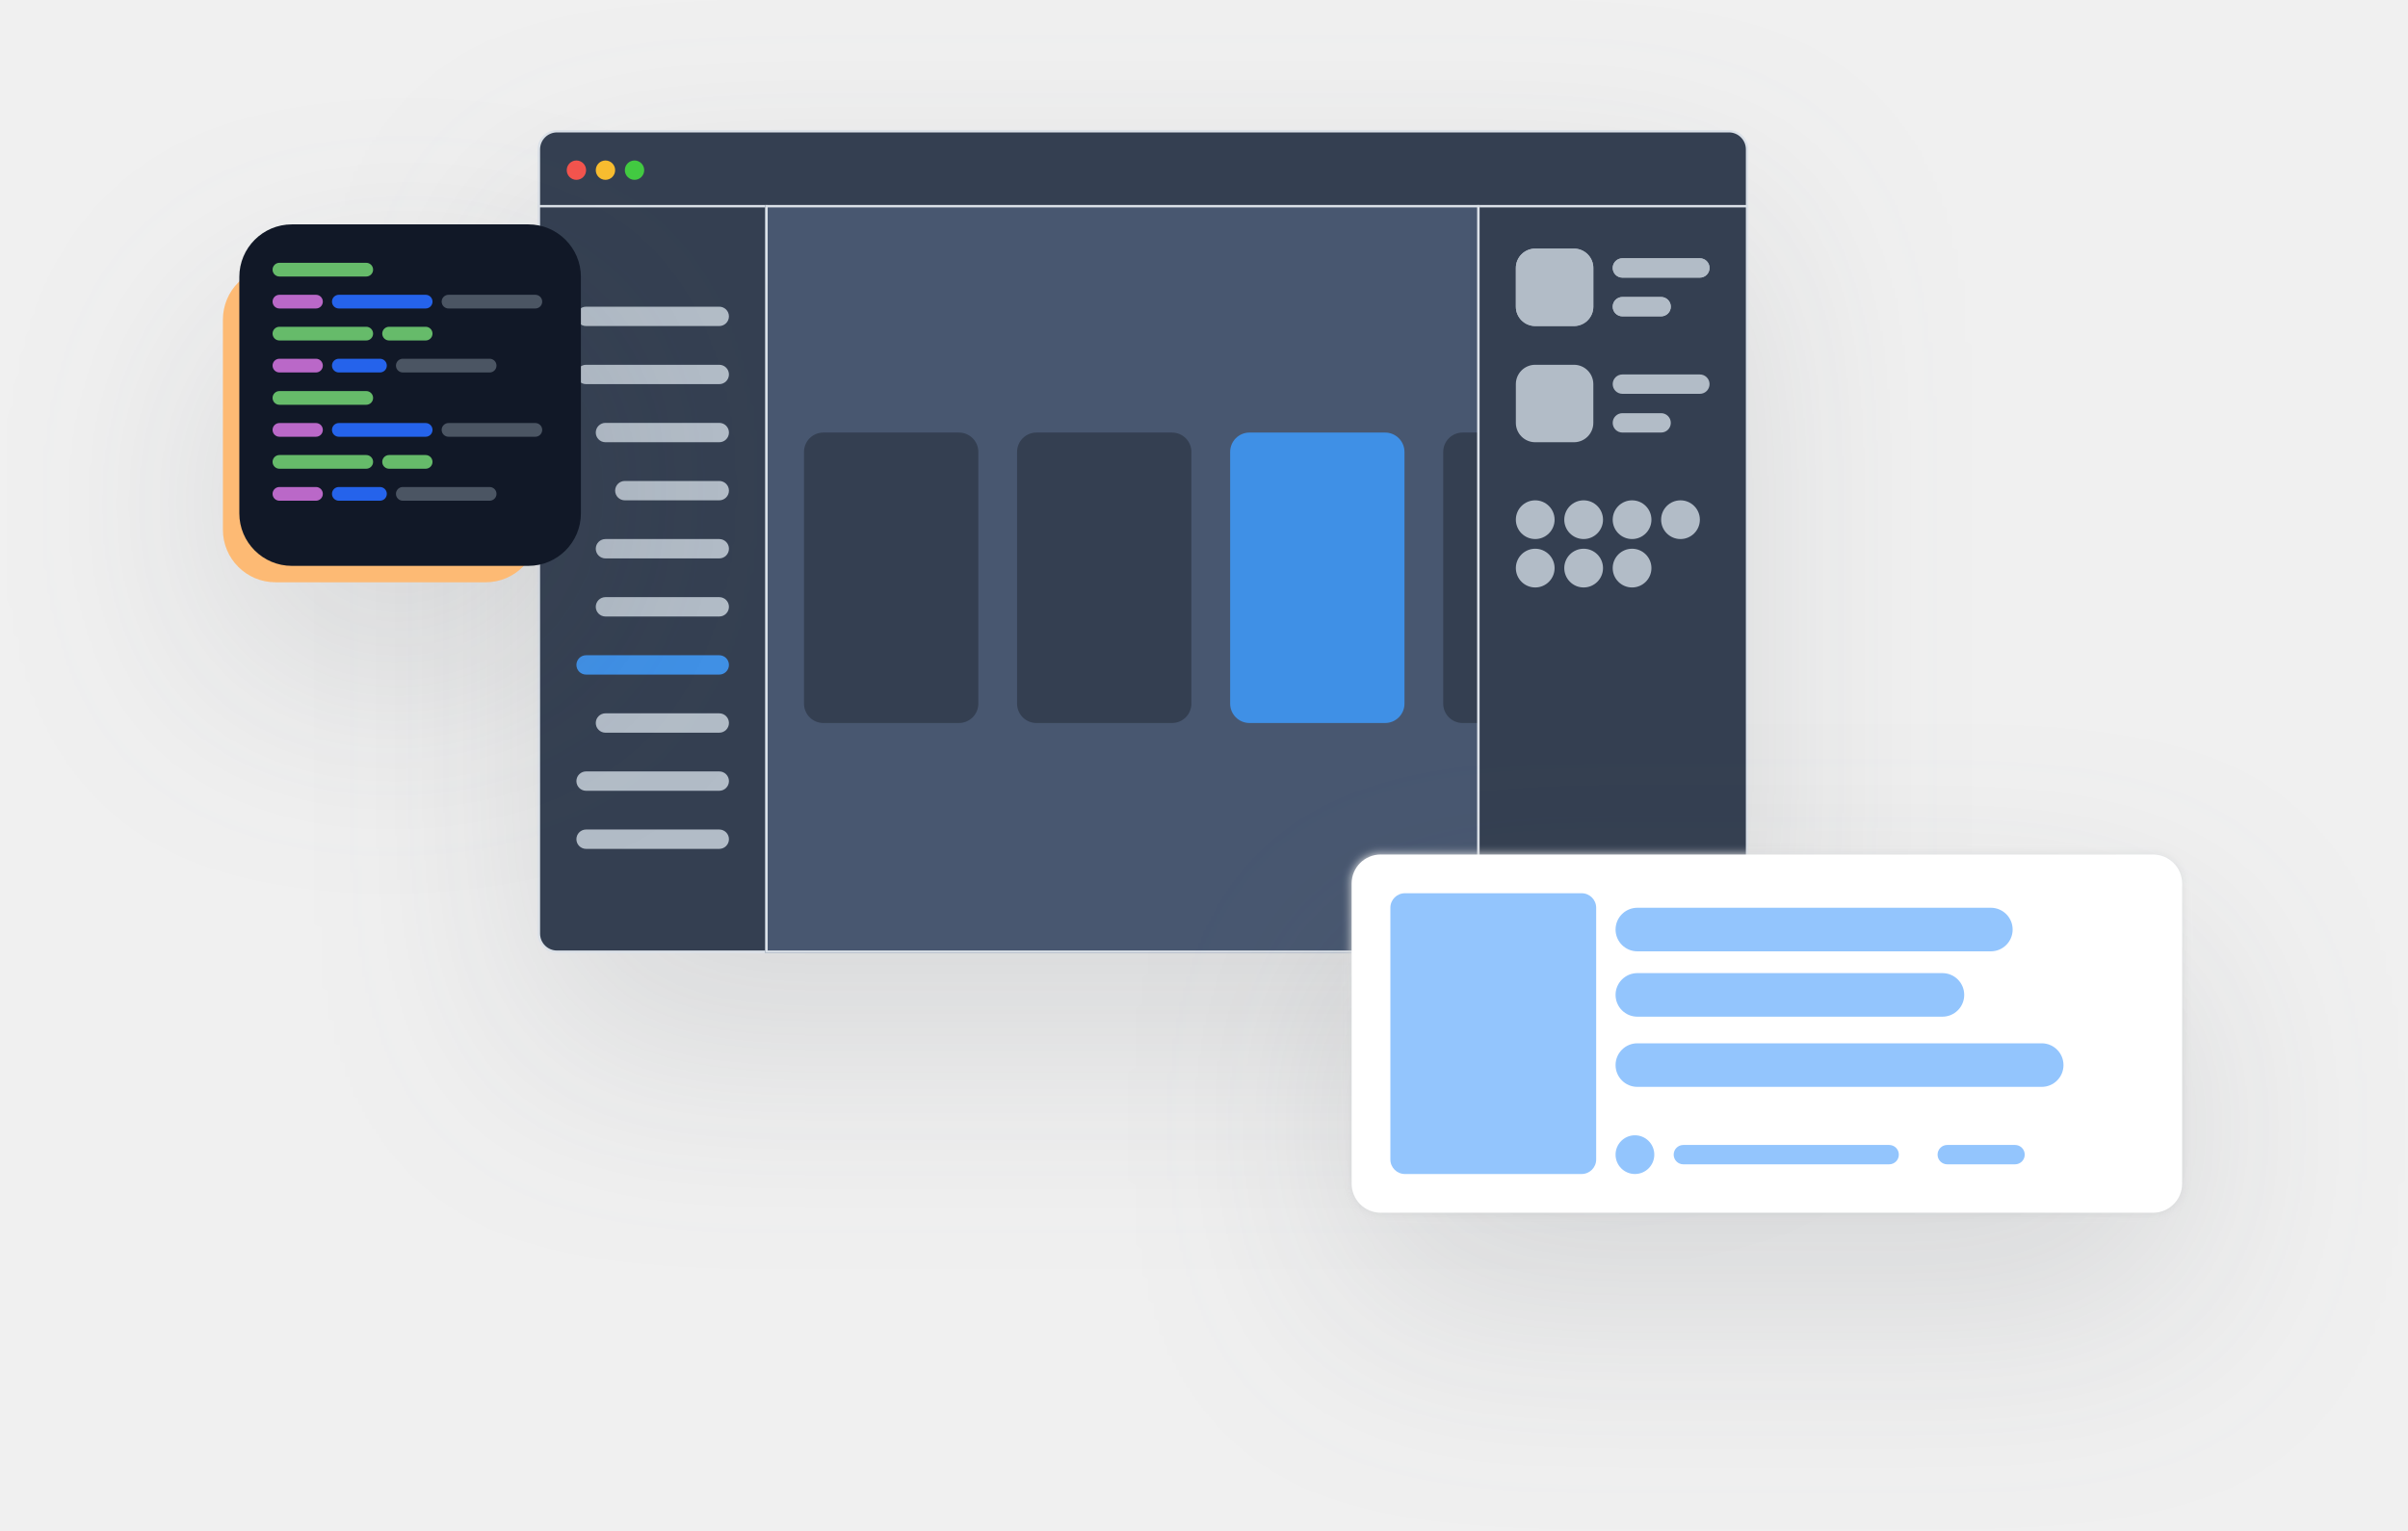
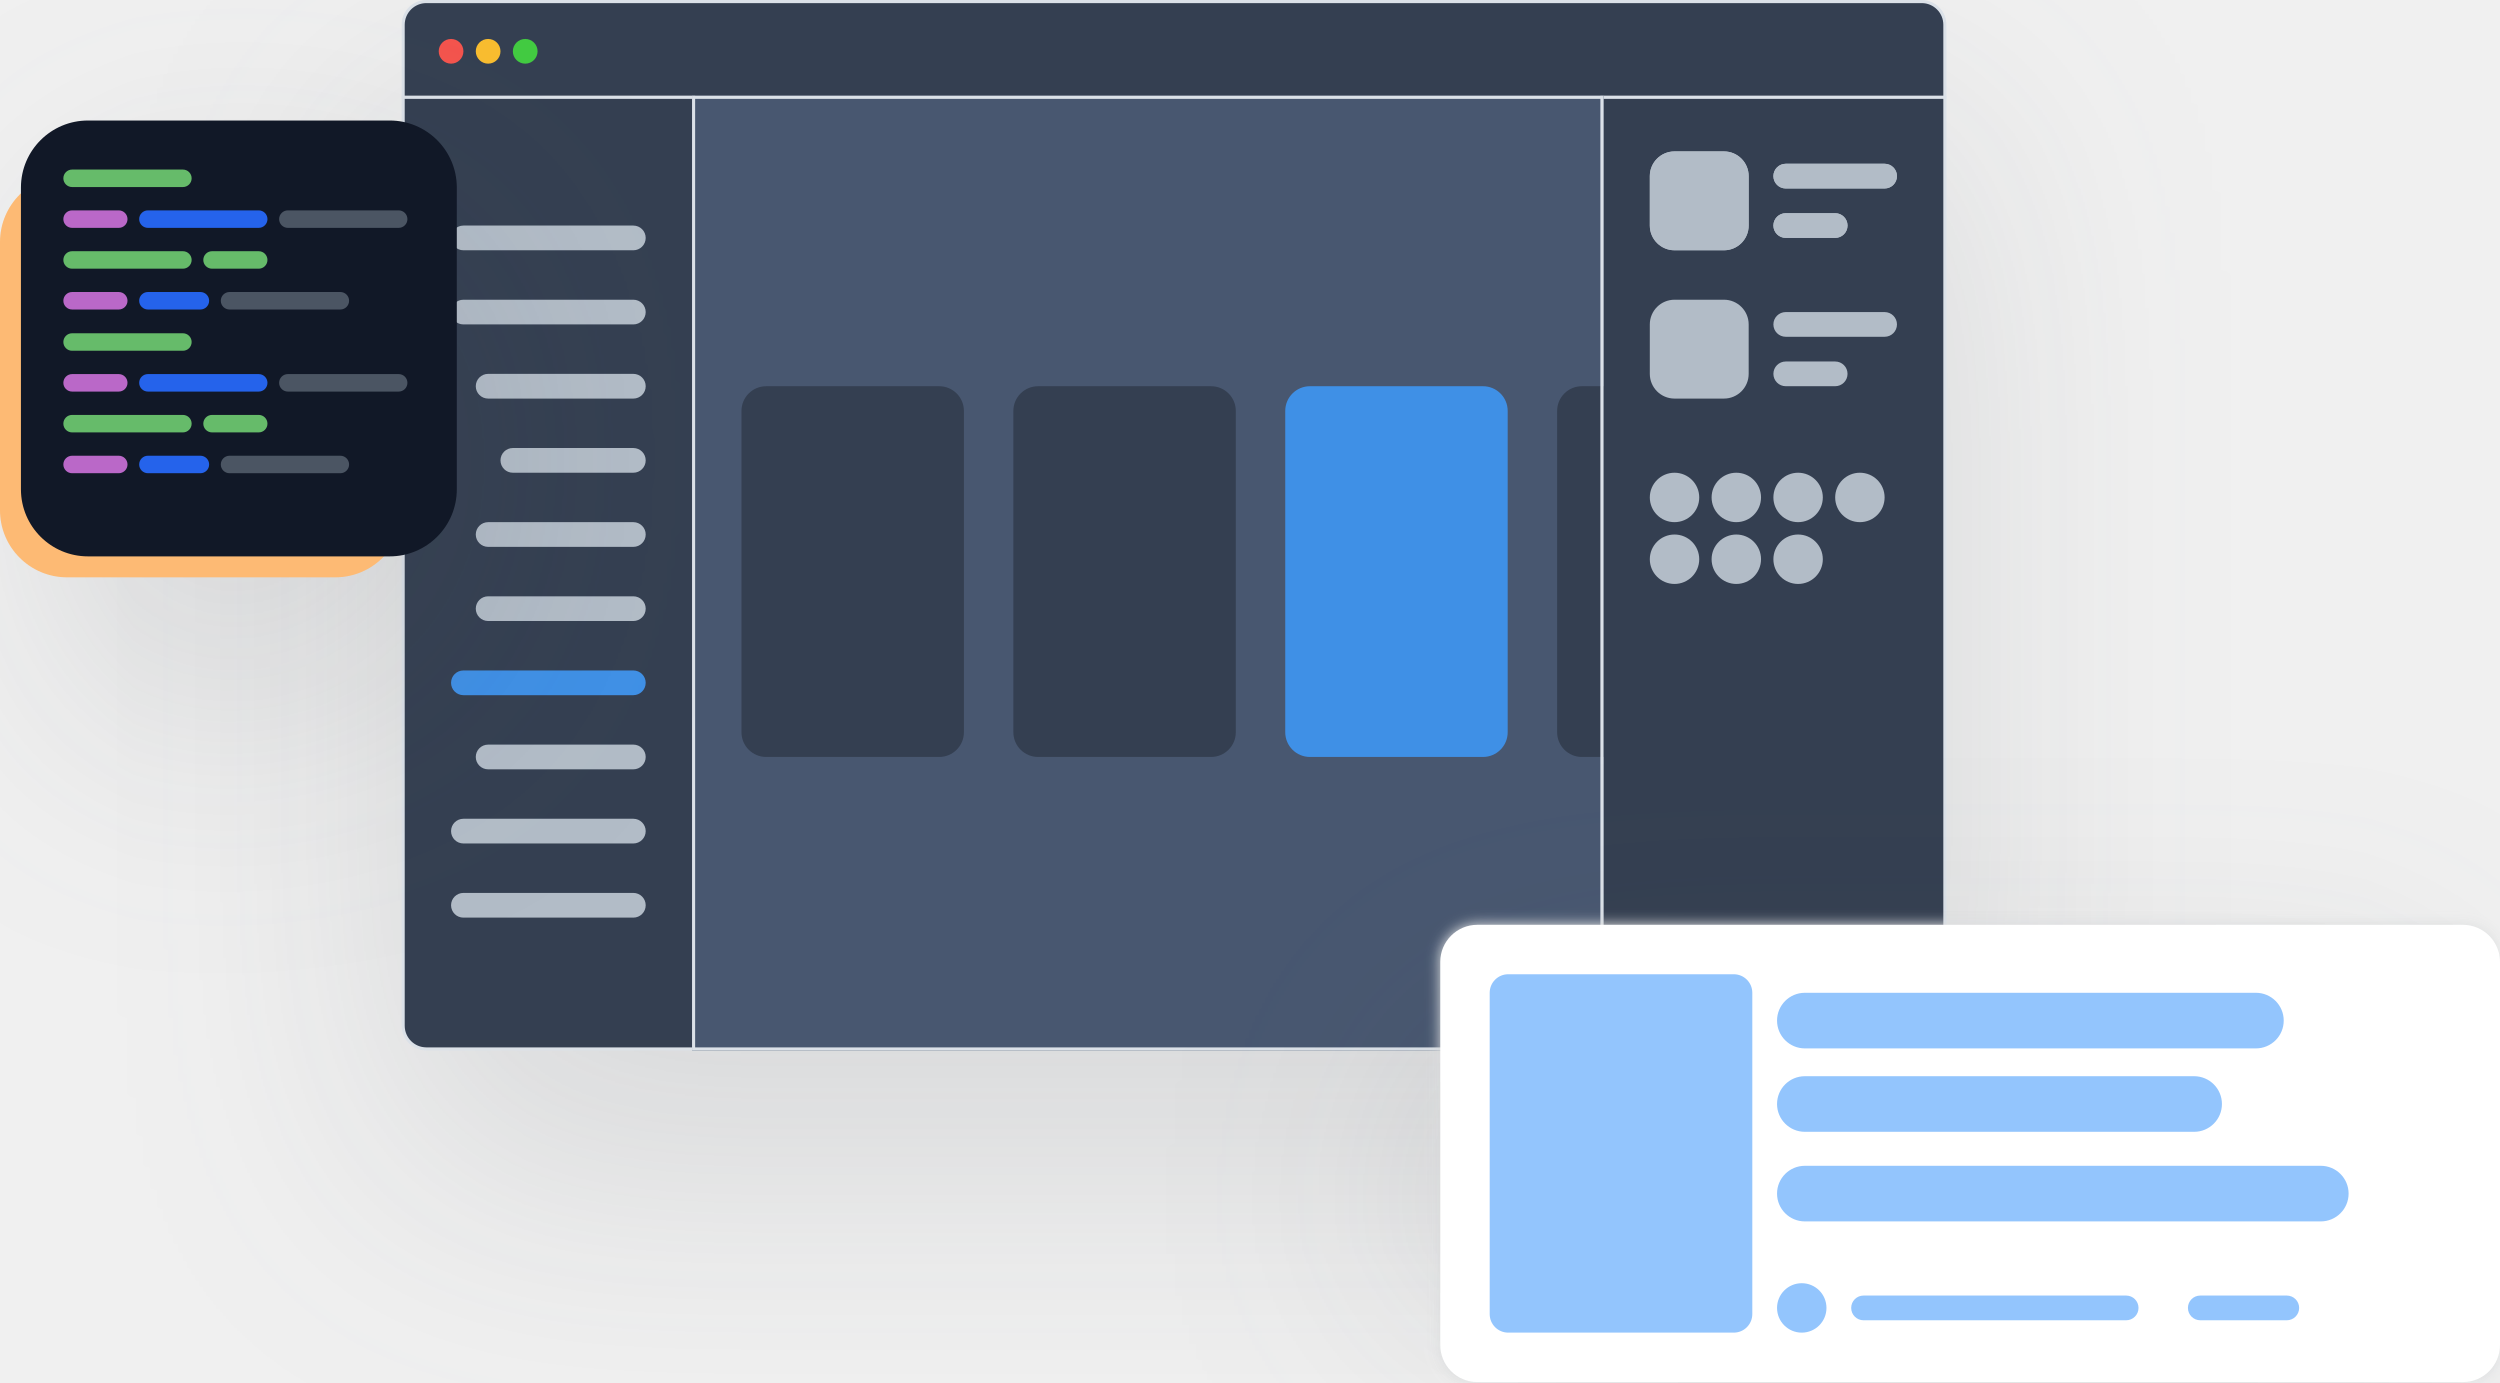
- <svg xmlns="http://www.w3.org/2000/svg" width="719" height="457" viewBox="0 0 719 457" fill="none">
+ <svg xmlns="http://www.w3.org/2000/svg" fill="none" viewBox="66.56 38.82 585 323.4">
  <g filter="url(#filter0_d_1793_63454)">
    <g clip-path="url(#clip0_1793_63454)">
      <path d="M166.324 39.185H516.236C519.231 39.185 521.658 41.613 521.658 44.607V61.598H160.902V44.607C160.903 41.613 163.33 39.186 166.324 39.185Z" fill="#343F51" />
      <path d="M166.324 39.185H516.236C519.231 39.185 521.658 41.613 521.658 44.607V61.598H160.902V44.607C160.903 41.613 163.33 39.186 166.324 39.185Z" stroke="#DBE1E8" stroke-width="0.723" />
      <circle cx="172.109" cy="50.825" r="2.892" fill="#F4544D" />
      <circle cx="180.784" cy="50.825" r="2.892" fill="#F9BD2F" />
      <circle cx="189.46" cy="50.825" r="2.892" fill="#42CB41" />
      <path d="M228.86 61.596V284.267H166.324C163.33 284.266 160.902 281.839 160.902 278.845V61.596H228.86Z" fill="#343F51" />
      <path d="M228.86 61.596V284.267H166.324C163.33 284.266 160.902 281.839 160.902 278.845V61.596H228.86Z" stroke="#DBE1E8" stroke-width="0.723" />
      <rect x="172.107" y="91.602" width="45.546" height="5.784" rx="2.892" fill="#B2BCC7" />
      <rect x="172.107" y="108.953" width="45.546" height="5.784" rx="2.892" fill="#B2BCC7" />
      <rect x="177.891" y="126.305" width="39.763" height="5.784" rx="2.892" fill="#B2BCC7" />
      <rect x="183.674" y="143.656" width="33.979" height="5.784" rx="2.892" fill="#B2BCC7" />
      <rect x="177.891" y="161.004" width="39.763" height="5.784" rx="2.892" fill="#B2BCC7" />
      <rect x="177.891" y="178.355" width="39.763" height="5.784" rx="2.892" fill="#B2BCC7" />
      <rect x="172.107" y="195.707" width="45.546" height="5.784" rx="2.892" fill="#3F90E6" />
      <rect x="177.891" y="213.059" width="39.763" height="5.784" rx="2.892" fill="#B2BCC7" />
      <rect x="172.107" y="230.41" width="45.546" height="5.784" rx="2.892" fill="#B2BCC7" />
      <rect x="172.107" y="247.762" width="45.546" height="5.784" rx="2.892" fill="#B2BCC7" />
      <path d="M521.658 61.596V278.845C521.658 281.839 519.231 284.267 516.236 284.267H441.41V61.596H521.658Z" fill="#343F51" />
      <path d="M521.658 61.596V278.845C521.658 281.839 519.231 284.267 516.236 284.267H441.41V61.596H521.658Z" stroke="#DBE1E8" stroke-width="0.723" />
      <rect x="452.615" y="74.25" width="23.135" height="23.135" rx="5.784" fill="#B2BCC7" />
      <rect x="481.533" y="77.141" width="28.918" height="5.784" rx="2.892" fill="#B2BCC7" />
      <rect x="481.533" y="88.703" width="17.351" height="5.784" rx="2.892" fill="#B2BCC7" />
      <rect x="452.615" y="74.25" width="23.135" height="23.135" rx="5.784" fill="#B2BCC7" />
      <rect x="481.533" y="77.141" width="28.918" height="5.784" rx="2.892" fill="#B2BCC7" />
      <rect x="481.533" y="88.707" width="17.351" height="5.784" rx="2.892" fill="#B2BCC7" />
      <rect x="452.615" y="108.953" width="23.135" height="23.135" rx="5.784" fill="#B2BCC7" />
      <rect x="481.533" y="111.844" width="28.918" height="5.784" rx="2.892" fill="#B2BCC7" />
      <rect x="481.533" y="123.41" width="17.351" height="5.784" rx="2.892" fill="#B2BCC7" />
      <rect x="452.615" y="149.438" width="11.567" height="11.567" rx="5.784" fill="#B2BCC7" />
      <rect x="467.074" y="149.438" width="11.567" height="11.567" rx="5.784" fill="#B2BCC7" />
      <rect x="481.533" y="149.438" width="11.567" height="11.567" rx="5.784" fill="#B2BCC7" />
      <rect x="495.992" y="149.438" width="11.567" height="11.567" rx="5.784" fill="#B2BCC7" />
      <rect x="452.615" y="163.898" width="11.567" height="11.567" rx="5.784" fill="#B2BCC7" />
      <rect x="467.074" y="163.898" width="11.567" height="11.567" rx="5.784" fill="#B2BCC7" />
      <rect x="481.533" y="163.898" width="11.567" height="11.567" rx="5.784" fill="#B2BCC7" />
      <g clip-path="url(#clip1_1793_63454)">
        <rect x="228.498" y="61.234" width="213.273" height="223.394" fill="#485770" />
        <rect x="240.064" y="129.195" width="52.053" height="86.755" rx="5.784" fill="#343F51" />
        <rect x="303.686" y="129.195" width="52.053" height="86.755" rx="5.784" fill="#343F51" />
        <rect x="367.307" y="129.195" width="52.053" height="86.755" rx="5.784" fill="#3F90E6" />
        <rect x="430.928" y="129.195" width="52.053" height="86.755" rx="5.784" fill="#343F51" />
      </g>
      <rect x="228.86" y="61.596" width="212.55" height="222.671" stroke="#DBE1E8" stroke-width="0.723" />
    </g>
  </g>
  <g filter="url(#filter1_dd_1793_63454)">
    <rect x="403.582" y="255.227" width="247.975" height="106.998" rx="8.675" fill="white" />
    <mask id="mask0_1793_63454" style="mask-type:alpha" maskUnits="userSpaceOnUse" x="415" y="266" width="202" height="85">
      <rect x="415.148" y="266.793" width="61.451" height="83.863" rx="4.338" fill="#C4C4C4" />
      <rect x="482.387" y="271.133" width="118.565" height="13.013" rx="6.507" fill="#C4C4C4" />
      <rect x="482.387" y="290.652" width="104.106" height="13.013" rx="6.507" fill="#C4C4C4" />
      <rect x="482.387" y="311.617" width="133.747" height="13.013" rx="6.507" fill="#C4C4C4" />
      <rect x="578.535" y="341.98" width="26.026" height="5.784" rx="2.892" fill="#C4C4C4" />
      <rect x="499.738" y="341.98" width="67.235" height="5.784" rx="2.892" fill="#C4C4C4" />
      <rect x="482.387" y="339.09" width="11.567" height="11.567" rx="5.784" fill="#C4C4C4" />
    </mask>
    <g mask="url(#mask0_1793_63454)">
      <rect x="407.195" y="247.273" width="216.887" height="128.687" fill="#93C5FD" />
    </g>
  </g>
  <g filter="url(#filter2_d_1793_63454)">
    <rect x="66.557" y="79.769" width="94.148" height="94.148" rx="15.691" fill="#FDBA74" />
    <rect x="71.459" y="67.019" width="101.994" height="101.994" rx="15.691" fill="#111827" />
    <rect x="81.385" y="78.496" width="30.02" height="4.094" rx="2.047" fill="#66BB6A" />
    <rect x="81.385" y="116.805" width="30.02" height="4.094" rx="2.047" fill="#66BB6A" />
    <rect x="81.385" y="97.602" width="30.02" height="4.094" rx="2.047" fill="#66BB6A" />
    <rect x="81.385" y="135.91" width="30.02" height="4.094" rx="2.047" fill="#66BB6A" />
    <rect x="114.133" y="97.602" width="15.01" height="4.094" rx="2.047" fill="#66BB6A" />
    <rect x="114.133" y="135.91" width="15.01" height="4.094" rx="2.047" fill="#66BB6A" />
    <rect x="81.385" y="88.047" width="15.01" height="4.094" rx="2.047" fill="#BA68C8" />
    <rect x="81.385" y="126.355" width="15.01" height="4.094" rx="2.047" fill="#BA68C8" />
    <rect x="99.125" y="88.047" width="30.02" height="4.094" rx="2.047" fill="#2563EB" />
    <rect x="99.125" y="126.355" width="30.02" height="4.094" rx="2.047" fill="#2563EB" />
    <rect x="131.875" y="88.047" width="30.02" height="4.094" rx="2.047" fill="#4B5563" />
    <rect x="131.875" y="126.355" width="30.02" height="4.094" rx="2.047" fill="#4B5563" />
    <rect x="81.385" y="107.152" width="15.01" height="4.094" rx="2.047" fill="#BA68C8" />
    <rect x="81.385" y="145.461" width="15.01" height="4.094" rx="2.047" fill="#BA68C8" />
    <rect x="99.125" y="107.152" width="16.374" height="4.094" rx="2.047" fill="#2563EB" />
    <rect x="99.125" y="145.461" width="16.374" height="4.094" rx="2.047" fill="#2563EB" />
    <rect x="118.227" y="107.152" width="30.02" height="4.094" rx="2.047" fill="#4B5563" />
    <rect x="118.227" y="145.461" width="30.02" height="4.094" rx="2.047" fill="#4B5563" />
  </g>
  <defs>
    <filter id="filter0_d_1793_63454" x="93.984" y="-0.001" width="494.592" height="378.919" filterUnits="userSpaceOnUse" color-interpolation-filters="sRGB">
      <feFlood flood-opacity="0" result="BackgroundImageFix" />
      <feColorMatrix in="SourceAlpha" type="matrix" values="0 0 0 0 0 0 0 0 0 0 0 0 0 0 0 0 0 0 127 0" result="hardAlpha" />
      <feOffset dy="27.732" />
      <feGaussianBlur stdDeviation="33.279" />
      <feColorMatrix type="matrix" values="0 0 0 0 0.286 0 0 0 0 0.314 0 0 0 0 0.349 0 0 0 0.15 0" />
      <feBlend mode="normal" in2="BackgroundImageFix" result="effect1_dropShadow_1793_63454" />
      <feBlend mode="normal" in="SourceGraphic" in2="effect1_dropShadow_1793_63454" result="shape" />
    </filter>
    <filter id="filter1_dd_1793_63454" x="337.025" y="216.402" width="381.089" height="240.11" filterUnits="userSpaceOnUse" color-interpolation-filters="sRGB">
      <feFlood flood-opacity="0" result="BackgroundImageFix" />
      <feColorMatrix in="SourceAlpha" type="matrix" values="0 0 0 0 0 0 0 0 0 0 0 0 0 0 0 0 0 0 127 0" result="hardAlpha" />
      <feOffset />
      <feGaussianBlur stdDeviation="1.446" />
      <feColorMatrix type="matrix" values="0 0 0 0 0.88 0 0 0 0 0.886 0 0 0 0 0.887 0 0 0 1 0" />
      <feBlend mode="normal" in2="BackgroundImageFix" result="effect1_dropShadow_1793_63454" />
      <feColorMatrix in="SourceAlpha" type="matrix" values="0 0 0 0 0 0 0 0 0 0 0 0 0 0 0 0 0 0 127 0" result="hardAlpha" />
      <feOffset dy="27.732" />
      <feGaussianBlur stdDeviation="33.279" />
      <feColorMatrix type="matrix" values="0 0 0 0 0.286 0 0 0 0 0.314 0 0 0 0 0.349 0 0 0 0.15 0" />
      <feBlend mode="normal" in2="effect1_dropShadow_1793_63454" result="effect2_dropShadow_1793_63454" />
      <feBlend mode="normal" in="SourceGraphic" in2="effect2_dropShadow_1793_63454" result="shape" />
    </filter>
    <filter id="filter2_d_1793_63454" x="-0" y="28.195" width="240.01" height="240.012" filterUnits="userSpaceOnUse" color-interpolation-filters="sRGB">
      <feFlood flood-opacity="0" result="BackgroundImageFix" />
      <feColorMatrix in="SourceAlpha" type="matrix" values="0 0 0 0 0 0 0 0 0 0 0 0 0 0 0 0 0 0 127 0" result="hardAlpha" />
      <feOffset dy="27.732" />
      <feGaussianBlur stdDeviation="33.279" />
      <feColorMatrix type="matrix" values="0 0 0 0 0.286 0 0 0 0 0.314 0 0 0 0 0.349 0 0 0 0.15 0" />
      <feBlend mode="normal" in2="BackgroundImageFix" result="effect1_dropShadow_1793_63454" />
      <feBlend mode="normal" in="SourceGraphic" in2="effect1_dropShadow_1793_63454" result="shape" />
    </filter>
    <clipPath id="clip0_1793_63454">
      <rect width="361.479" height="245.806" fill="white" transform="translate(160.541 38.8242)" />
    </clipPath>
    <clipPath id="clip1_1793_63454">
      <rect x="228.498" y="61.234" width="213.273" height="223.394" fill="white" />
    </clipPath>
  </defs>
</svg>
